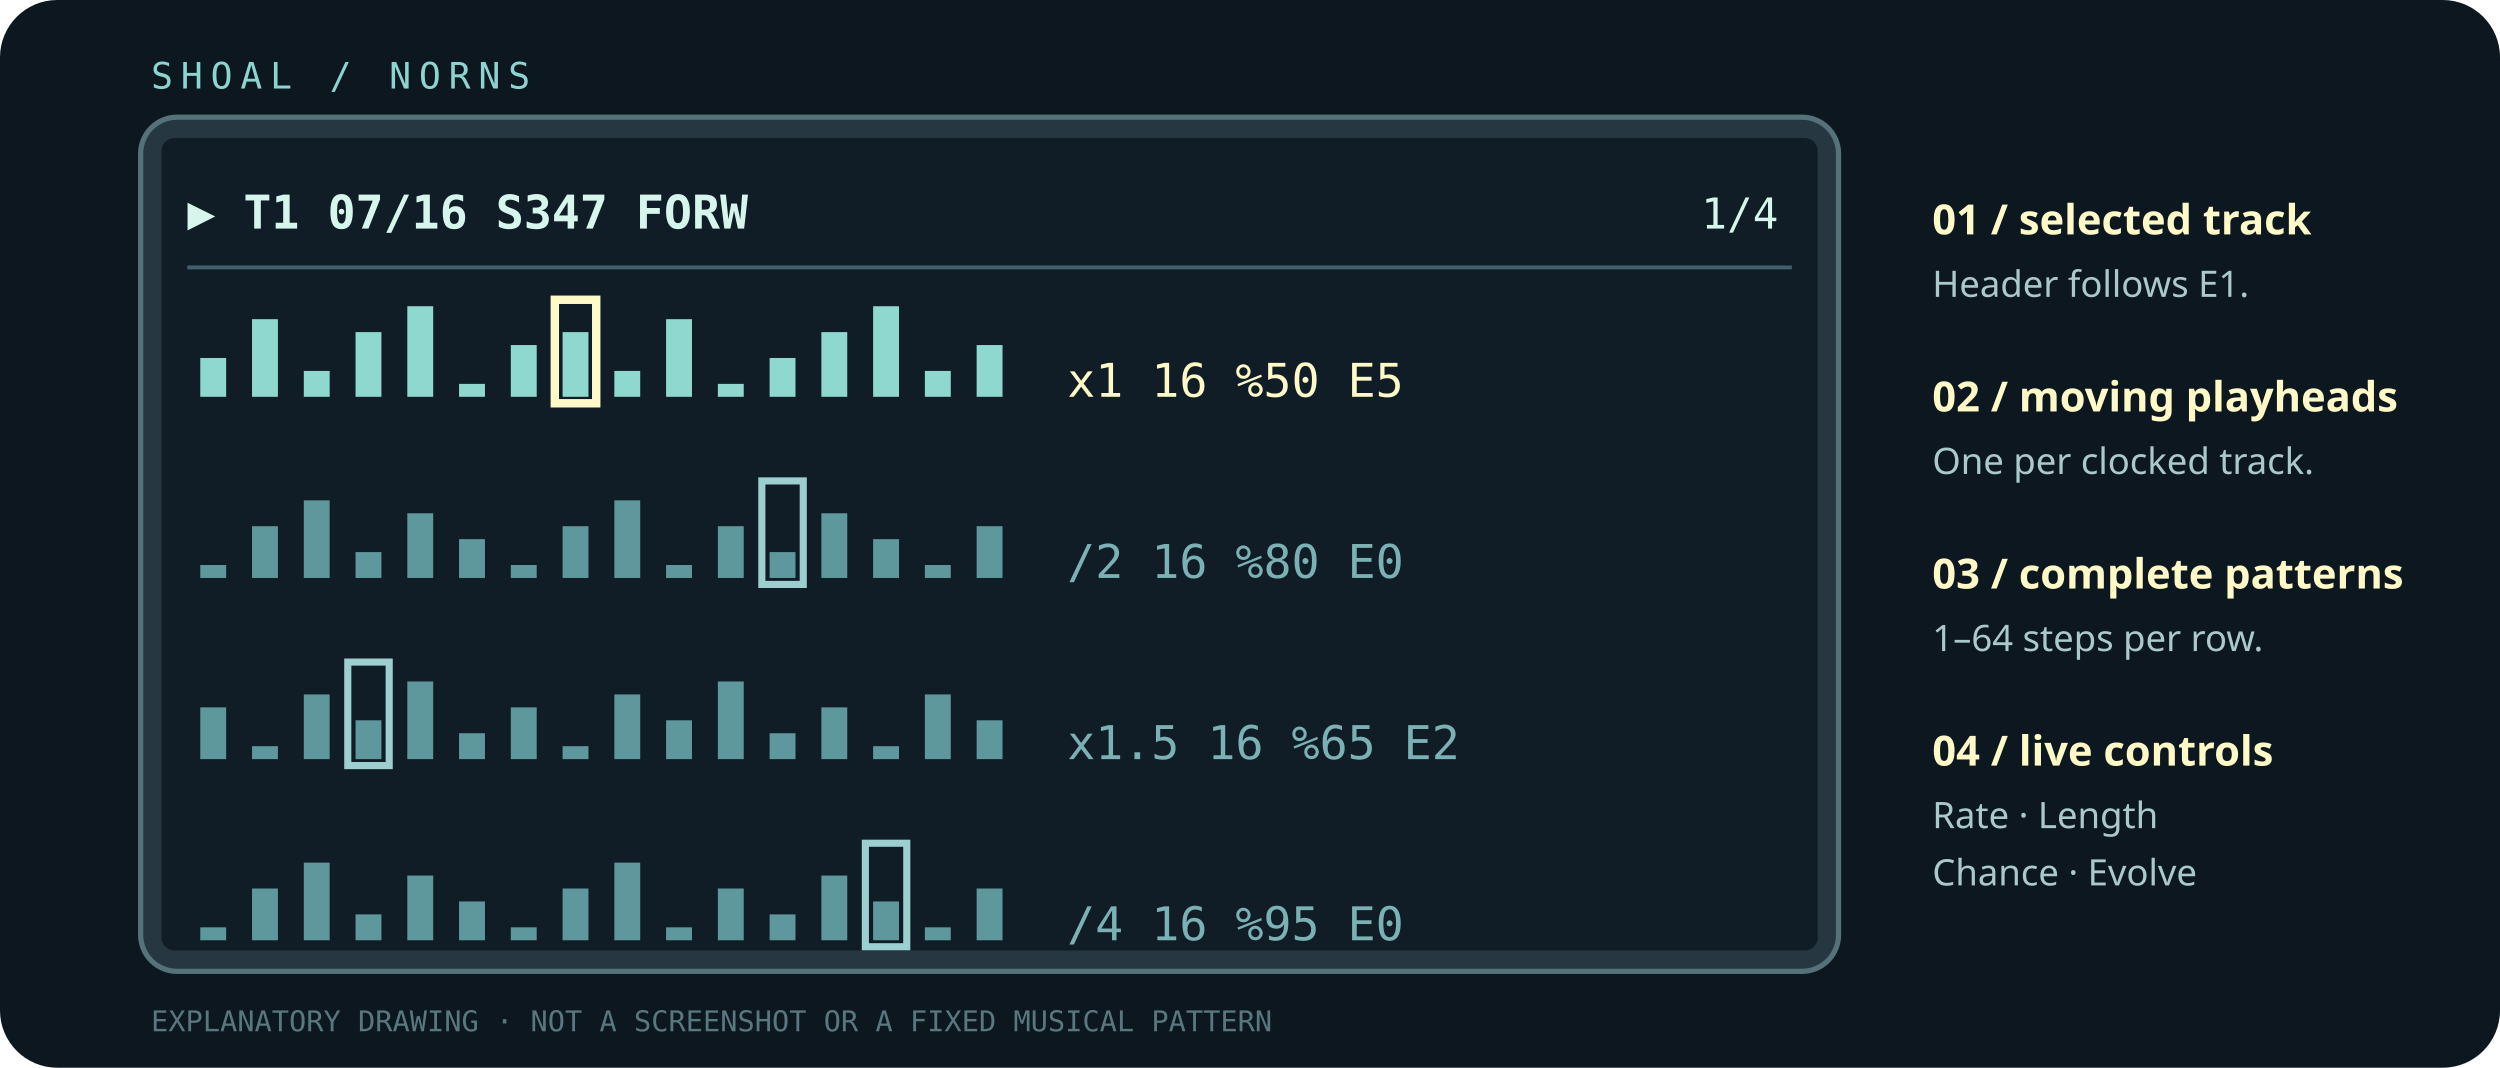
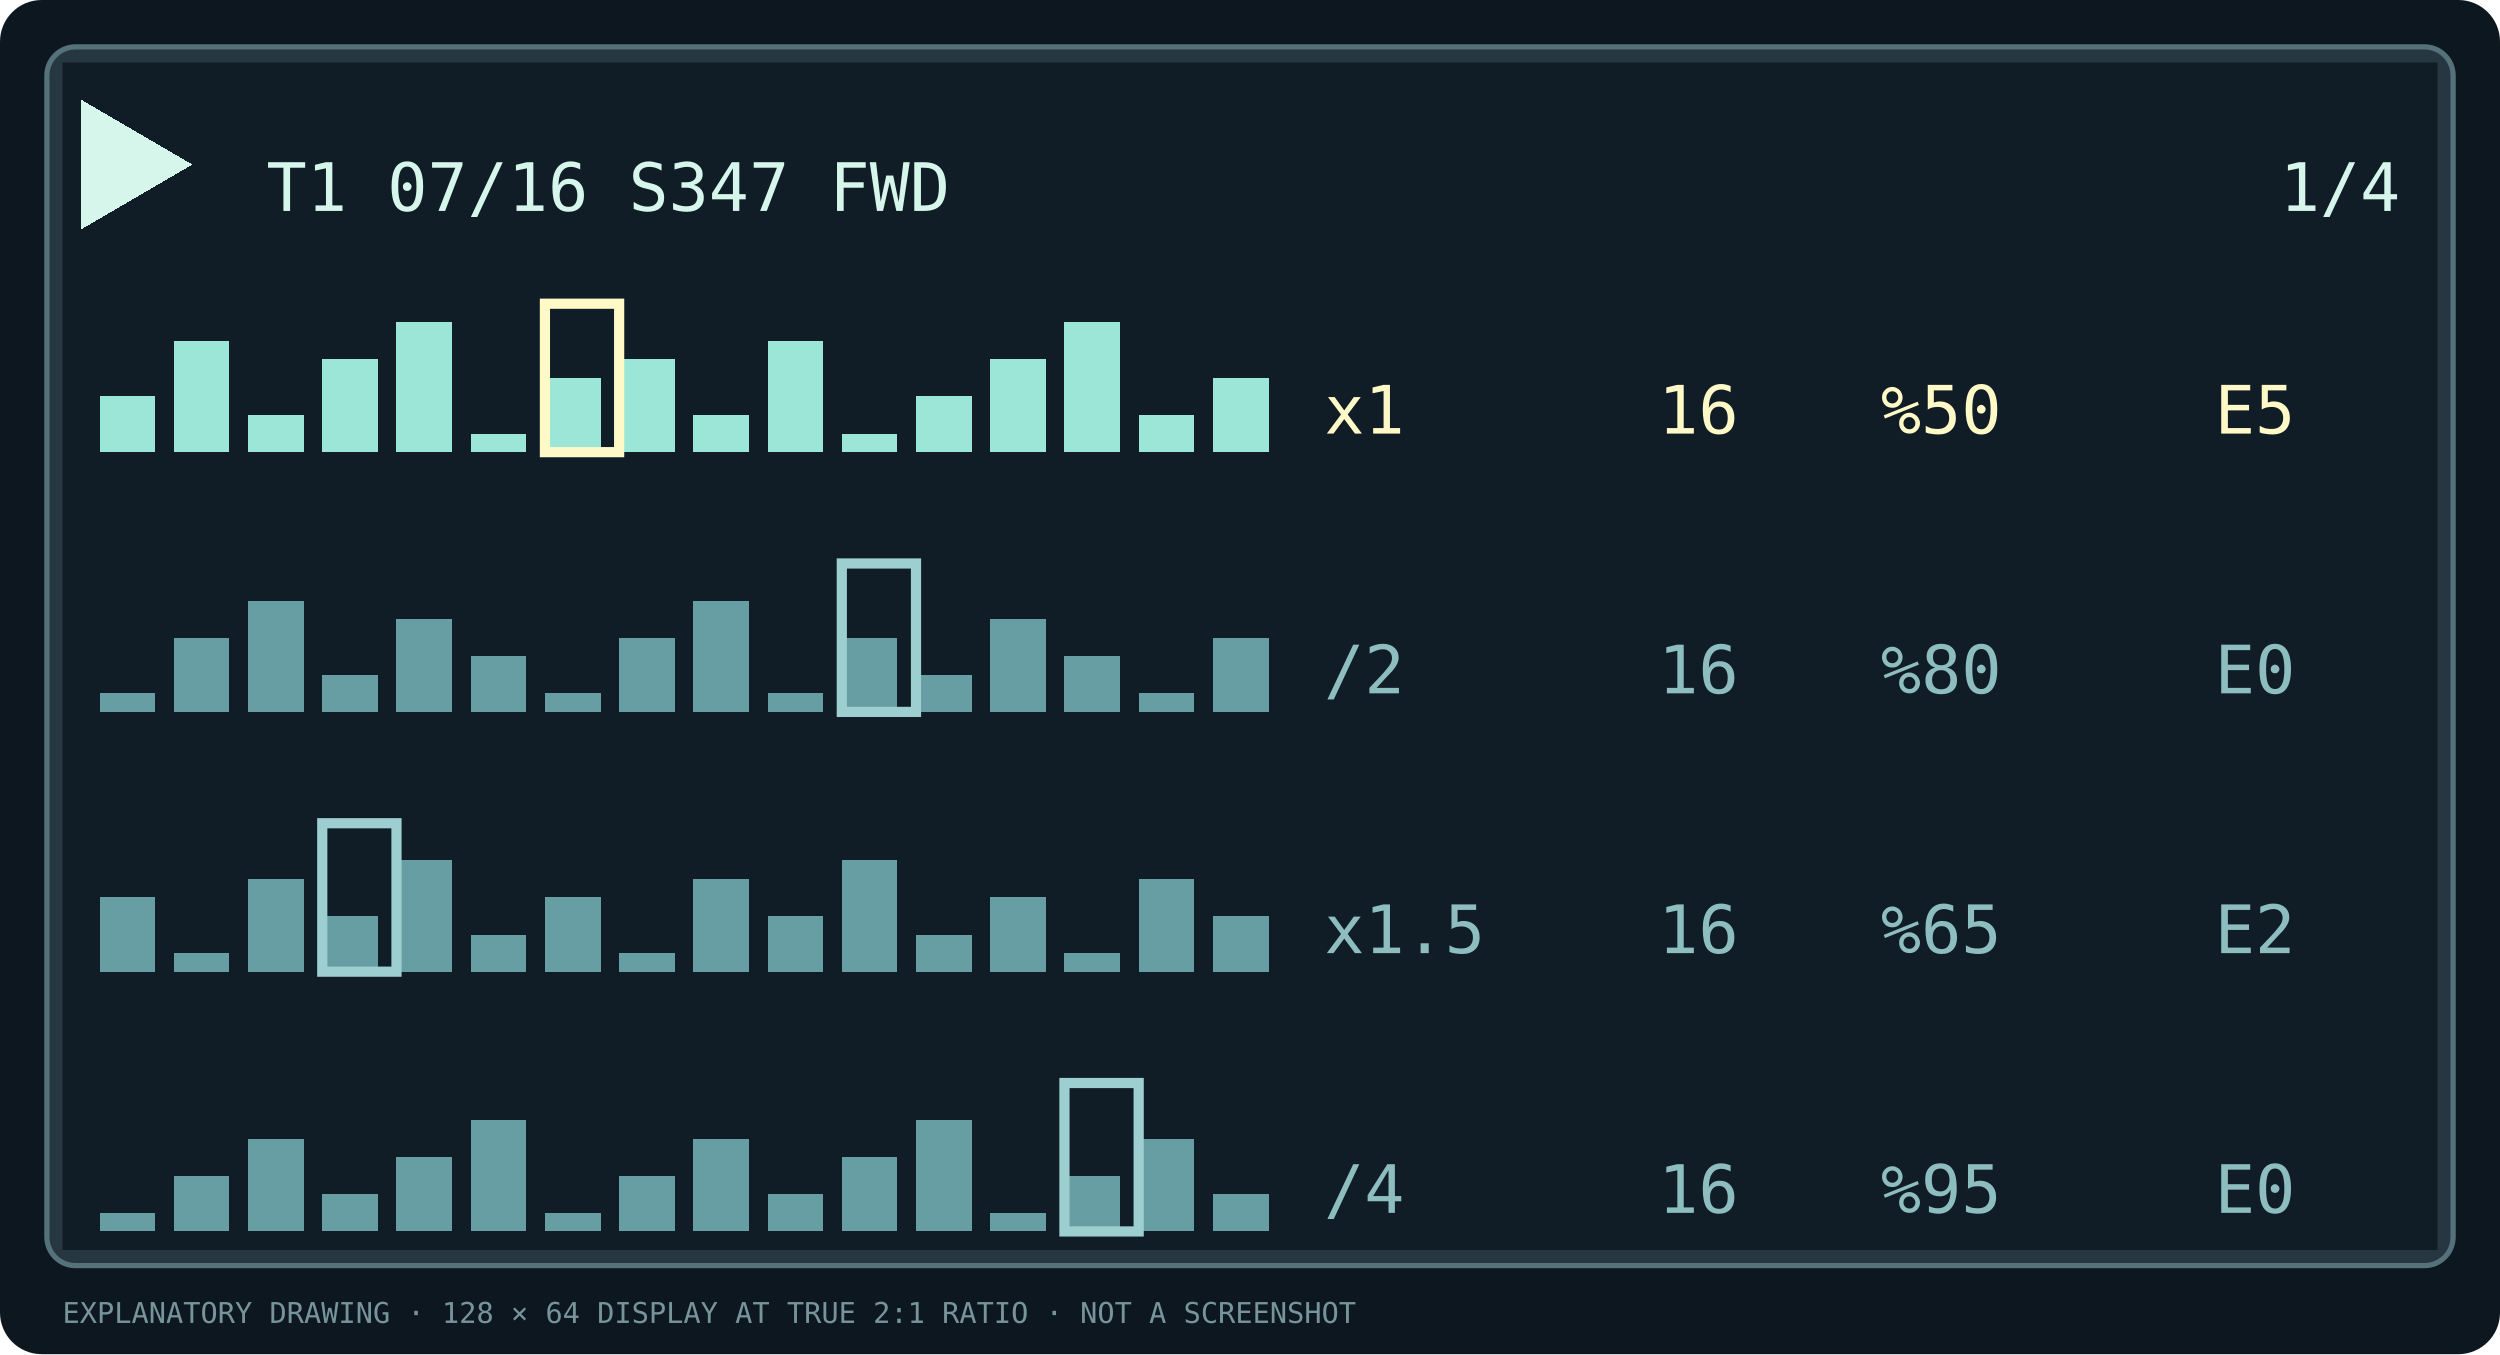
- <svg xmlns="http://www.w3.org/2000/svg" width="960" height="410" viewBox="0 0 960 410" role="img" aria-labelledby="title desc">
-   <rect width="960" height="410" rx="22" fill="#0c1720" />
-   <text x="58" y="34" fill="#8dd4d1" font-family="monospace" font-size="14" letter-spacing="3">SHOAL / NORNS</text>
-   <rect x="54" y="45" width="652" height="328" rx="14" fill="#263741" stroke="#55727b" stroke-width="2" />
-   <rect x="62" y="53" width="636" height="312" rx="5" fill="#101d26" />
-   <g transform="translate(62 53) scale(4.96875)" fill="#d6f5eb" font-family="monospace">
-     <text x="2" y="7" font-size="3.6" font-weight="bold">▶ T1 07/16 S347 FORW</text>
-     <text x="119" y="7" font-size="3.3">1/4</text>
-     <path d="M2 10H126" stroke="#41606c" stroke-width="0.3" />
-     <g fill="#8fd8d0">
-       <rect x="3" y="17" width="2" height="3" />
-       <rect x="7" y="14" width="2" height="6" />
-       <rect x="11" y="18" width="2" height="2" />
-       <rect x="15" y="15" width="2" height="5" />
-       <rect x="19" y="13" width="2" height="7" />
-       <rect x="23" y="19" width="2" height="1" />
-       <rect x="27" y="16" width="2" height="4" />
-       <rect x="31" y="15" width="2" height="5" />
-       <rect x="35" y="18" width="2" height="2" />
-       <rect x="39" y="14" width="2" height="6" />
-       <rect x="43" y="19" width="2" height="1" />
-       <rect x="47" y="17" width="2" height="3" />
-       <rect x="51" y="15" width="2" height="5" />
-       <rect x="55" y="13" width="2" height="7" />
-       <rect x="59" y="18" width="2" height="2" />
-       <rect x="63" y="16" width="2" height="4" />
+ <svg xmlns="http://www.w3.org/2000/svg" width="960" height="520" viewBox="0 0 960 520" role="img" aria-labelledby="title desc">
+   <rect width="960" height="520" rx="16" fill="#0c1720" />
+   <rect x="18" y="18" width="924" height="468" rx="11" fill="#263741" stroke="#55727b" stroke-width="2" />
+   <rect x="24" y="24" width="912" height="456" fill="#101d26" />
+   <g transform="translate(24 24) scale(7.125)" shape-rendering="crispEdges">
+     <path d="M1 2v7l6-3.5z" fill="#d6f5eb" />
+     <g font-family="monospace" font-size="3.6" fill="#d6f5eb">
+       <text x="11" y="8">T1 07/16 S347 FWD</text>
+       <text x="126" y="8" text-anchor="end">1/4</text>
    </g>
-     <rect x="30.4" y="12.5" width="3.2" height="8" fill="none" stroke="#fff9c7" stroke-width="0.65" />
-     <text x="70" y="20" font-size="3.6" fill="#fff9c7">x1  16  %50  E5</text>
-     <g fill="#5e979c">
-       <rect x="3" y="33" width="2" height="1" />
-       <rect x="7" y="30" width="2" height="4" />
-       <rect x="11" y="28" width="2" height="6" />
-       <rect x="15" y="32" width="2" height="2" />
-       <rect x="19" y="29" width="2" height="5" />
-       <rect x="23" y="31" width="2" height="3" />
-       <rect x="27" y="33" width="2" height="1" />
-       <rect x="31" y="30" width="2" height="4" />
-       <rect x="35" y="28" width="2" height="6" />
-       <rect x="39" y="33" width="2" height="1" />
-       <rect x="43" y="30" width="2" height="4" />
-       <rect x="47" y="32" width="2" height="2" />
-       <rect x="51" y="29" width="2" height="5" />
-       <rect x="55" y="31" width="2" height="3" />
-       <rect x="59" y="33" width="2" height="1" />
-       <rect x="63" y="30" width="2" height="4" />
+     <g fill="none" stroke-width="3">
+       <path stroke="#9ce6d8" d="M3.5 18v3 M7.5 15v6 M11.5 19v2 M15.5 16v5 M19.5 14v7 M23.5 20v1 M27.5 17v4 M31.5 16v5 M35.5 19v2 M39.5 15v6 M43.5 20v1 M47.5 18v3 M51.5 16v5 M55.5 14v7 M59.5 19v2 M63.5 17v4" />
+       <path stroke="#679ea3" d="M3.5 34v1 M7.5 31v4 M11.5 29v6 M15.5 33v2 M19.5 30v5 M23.5 32v3 M27.5 34v1 M31.5 31v4 M35.5 29v6 M39.5 34v1 M43.5 31v4 M47.5 33v2 M51.5 30v5 M55.5 32v3 M59.5 34v1 M63.5 31v4" />
+       <path stroke="#679ea3" d="M3.5 45v4 M7.5 48v1 M11.5 44v5 M15.5 46v3 M19.5 43v6 M23.5 47v2 M27.5 45v4 M31.5 48v1 M35.5 44v5 M39.5 46v3 M43.5 43v6 M47.5 47v2 M51.5 45v4 M55.5 48v1 M59.5 44v5 M63.5 46v3" />
+       <path stroke="#679ea3" d="M3.5 62v1 M7.5 60v3 M11.5 58v5 M15.5 61v2 M19.5 59v4 M23.5 57v6 M27.5 62v1 M31.5 60v3 M35.5 58v5 M39.5 61v2 M43.5 59v4 M47.5 57v6 M51.5 62v1 M55.5 60v3 M59.5 58v5 M63.5 61v2" />
    </g>
-     <rect x="46.4" y="26.5" width="3.2" height="8" fill="none" stroke="#9dcfd0" stroke-width="0.55" />
-     <text x="70" y="34" font-size="3.6" fill="#7bb0b4">/2  16  %80  E0</text>
-     <g fill="#5e979c">
-       <rect x="3" y="44" width="2" height="4" />
-       <rect x="7" y="47" width="2" height="1" />
-       <rect x="11" y="43" width="2" height="5" />
-       <rect x="15" y="45" width="2" height="3" />
-       <rect x="19" y="42" width="2" height="6" />
-       <rect x="23" y="46" width="2" height="2" />
-       <rect x="27" y="44" width="2" height="4" />
-       <rect x="31" y="47" width="2" height="1" />
-       <rect x="35" y="43" width="2" height="5" />
-       <rect x="39" y="45" width="2" height="3" />
-       <rect x="43" y="42" width="2" height="6" />
-       <rect x="47" y="46" width="2" height="2" />
-       <rect x="51" y="44" width="2" height="4" />
-       <rect x="55" y="47" width="2" height="1" />
-       <rect x="59" y="43" width="2" height="5" />
-       <rect x="63" y="45" width="2" height="3" />
+     <g fill="none" stroke-width="0.55" shape-rendering="geometricPrecision">
+       <rect x="26" y="13" width="4" height="8" stroke="#fff9c7" />
+       <rect x="42" y="27" width="4" height="8" stroke="#9dcfd0" />
+       <rect x="14" y="41" width="4" height="8" stroke="#9dcfd0" />
+       <rect x="54" y="55" width="4" height="8" stroke="#9dcfd0" />
    </g>
-     <rect x="14.4" y="40.5" width="3.2" height="8" fill="none" stroke="#9dcfd0" stroke-width="0.55" />
-     <text x="70" y="48" font-size="3.6" fill="#7bb0b4">x1.5 16  %65  E2</text>
-     <g fill="#5e979c">
-       <rect x="3" y="61" width="2" height="1" />
-       <rect x="7" y="58" width="2" height="4" />
-       <rect x="11" y="56" width="2" height="6" />
-       <rect x="15" y="60" width="2" height="2" />
-       <rect x="19" y="57" width="2" height="5" />
-       <rect x="23" y="59" width="2" height="3" />
-       <rect x="27" y="61" width="2" height="1" />
-       <rect x="31" y="58" width="2" height="4" />
-       <rect x="35" y="56" width="2" height="6" />
-       <rect x="39" y="61" width="2" height="1" />
-       <rect x="43" y="58" width="2" height="4" />
-       <rect x="47" y="60" width="2" height="2" />
-       <rect x="51" y="57" width="2" height="5" />
-       <rect x="55" y="59" width="2" height="3" />
-       <rect x="59" y="61" width="2" height="1" />
-       <rect x="63" y="58" width="2" height="4" />
+     <g font-family="monospace" font-size="3.6">
+       <g fill="#fff9c7">
+         <text x="68" y="20">x1</text>
+         <text x="86" y="20">16</text>
+         <text x="98" y="20">%50</text>
+         <text x="116" y="20">E5</text>
+       </g>
+       <g fill="#8ebdc0">
+         <text x="68" y="34">/2</text>
+         <text x="86" y="34">16</text>
+         <text x="98" y="34">%80</text>
+         <text x="116" y="34">E0</text>
+       </g>
+       <g fill="#8ebdc0">
+         <text x="68" y="48">x1.5</text>
+         <text x="86" y="48">16</text>
+         <text x="98" y="48">%65</text>
+         <text x="116" y="48">E2</text>
+       </g>
+       <g fill="#8ebdc0">
+         <text x="68" y="62">/4</text>
+         <text x="86" y="62">16</text>
+         <text x="98" y="62">%95</text>
+         <text x="116" y="62">E0</text>
+       </g>
    </g>
-     <rect x="54.4" y="54.5" width="3.2" height="8" fill="none" stroke="#9dcfd0" stroke-width="0.55" />
-     <text x="70" y="62" font-size="3.6" fill="#7bb0b4">/4  16  %95  E0</text>
  </g>
-   <g font-family="sans-serif">
-     <text x="742" y="90" fill="#fff9c7" font-size="16" font-weight="700">01 / selected track</text>
-     <text x="742" y="114" fill="#abc9c9" font-size="14">Header follows E1.</text>
-     <text x="742" y="158" fill="#fff9c7" font-size="16" font-weight="700">02 / moving playheads</text>
-     <text x="742" y="182" fill="#abc9c9" font-size="14">One per clocked track.</text>
-     <text x="742" y="226" fill="#fff9c7" font-size="16" font-weight="700">03 / complete patterns</text>
-     <text x="742" y="250" fill="#abc9c9" font-size="14">1–64 steps per row.</text>
-     <text x="742" y="294" fill="#fff9c7" font-size="16" font-weight="700">04 / live controls</text>
-     <text x="742" y="318" fill="#abc9c9" font-size="14">Rate · Length</text>
-     <text x="742" y="340" fill="#abc9c9" font-size="14">Chance · Evolve</text>
-   </g>
-   <text x="58" y="396" fill="#58777e" font-family="monospace" font-size="11">EXPLANATORY DRAWING · NOT A SCREENSHOT OR A FIXED MUSICAL PATTERN</text>
+   <text x="24" y="508" fill="#78949b" font-family="monospace" font-size="11">EXPLANATORY DRAWING · 128 × 64 DISPLAY AT TRUE 2:1 RATIO · NOT A SCREENSHOT</text>
</svg>
